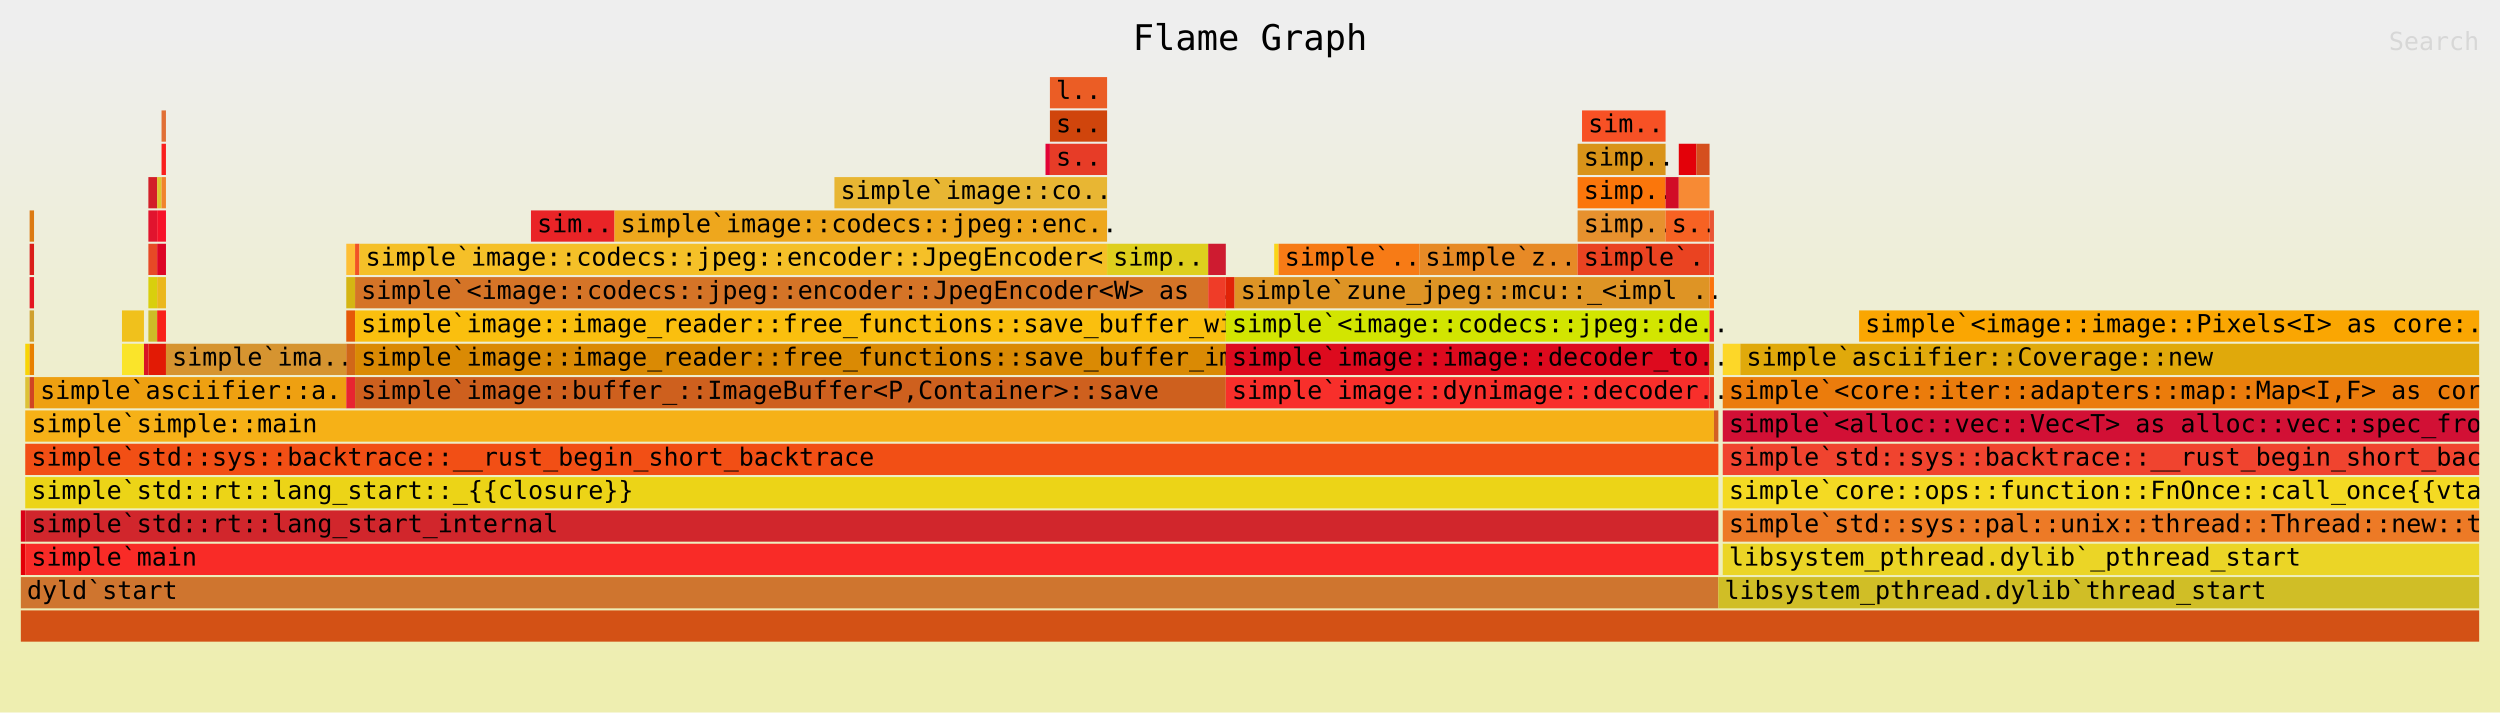
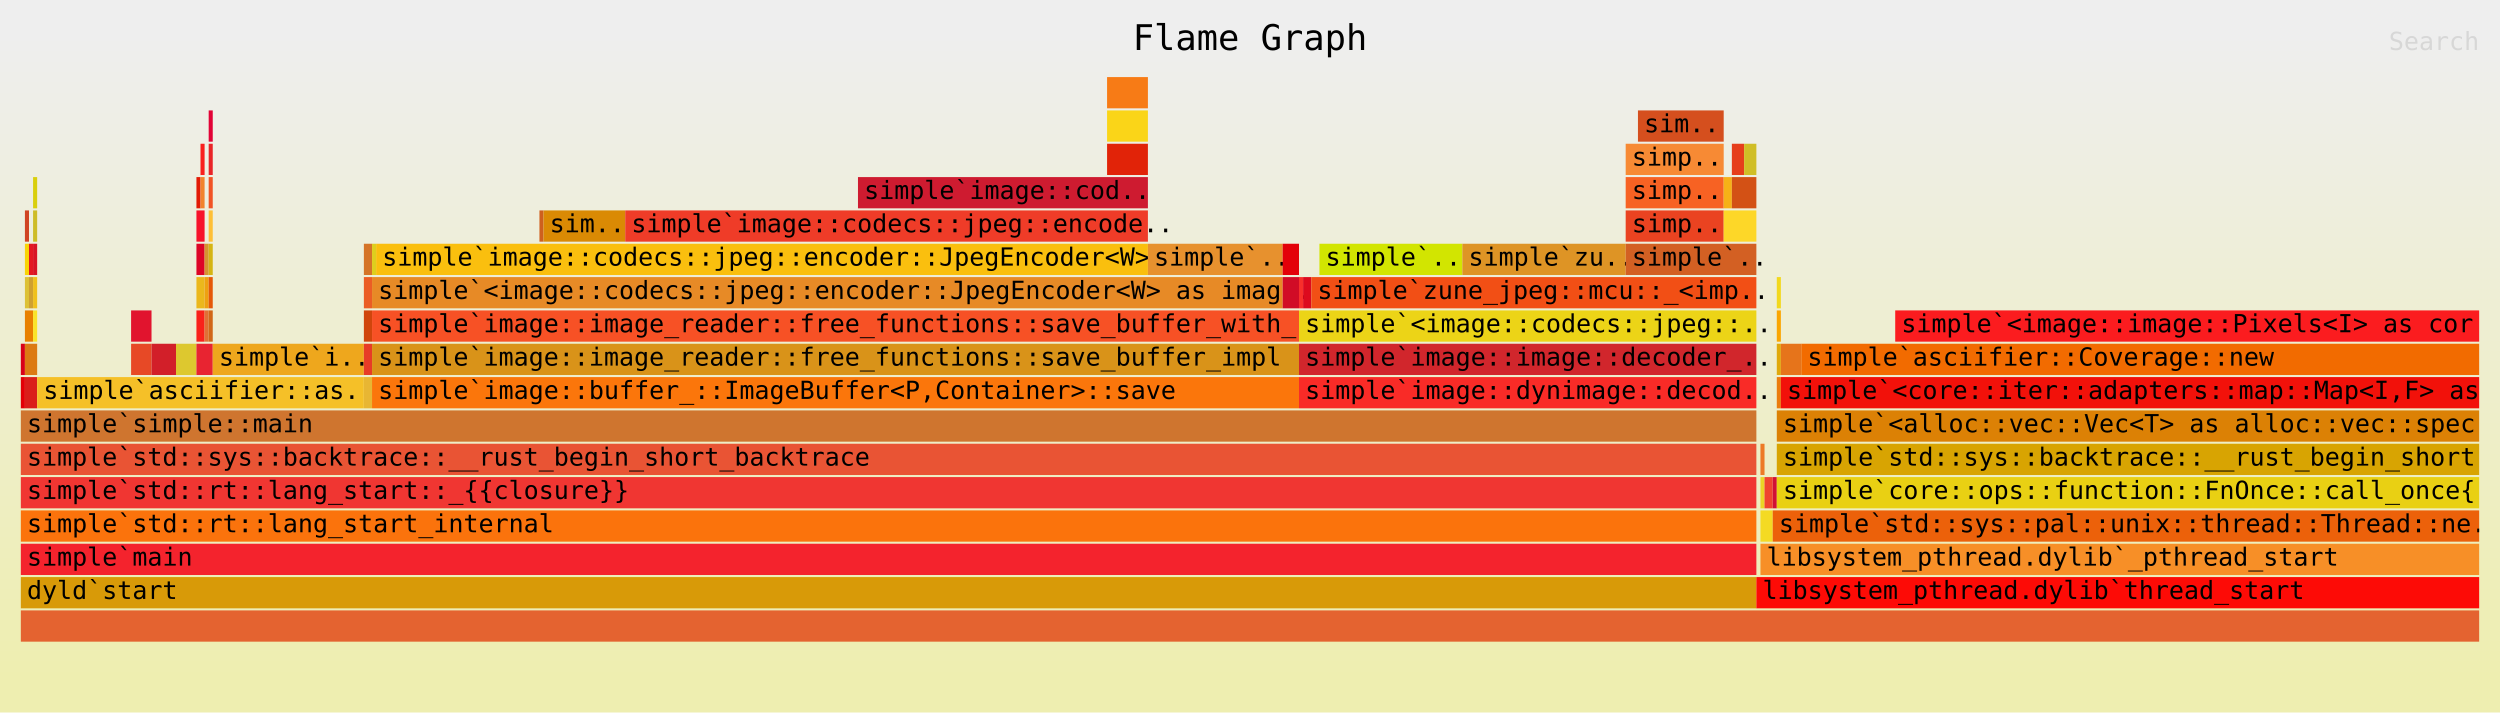
<svg xmlns="http://www.w3.org/2000/svg" xmlns:ns1="http://github.com/jonhoo/inferno" version="1.1" width="1200" height="342" viewBox="0 0 1200 342">
  <defs>
    <linearGradient id="background" y1="0" y2="1" x1="0" x2="0">
      <stop stop-color="#eeeeee" offset="5%" />
      <stop stop-color="#eeeeb0" offset="95%" />
    </linearGradient>
  </defs>
  <style type="text/css">
text { font-family:monospace; font-size:12px }
#title { text-anchor:middle; font-size:17px; }
#matched { text-anchor:end; }
#search { text-anchor:end; opacity:0.1; cursor:pointer; }
#search:hover, #search.show { opacity:1; }
#subtitle { text-anchor:middle; font-color:rgb(160,160,160); }
#unzoom { cursor:pointer; }
#frames &gt; *:hover { stroke:black; stroke-width:0.5; cursor:pointer; }
.hide { display:none; }
.parent { opacity:0.5; }
</style>
  <rect x="0" y="0" width="100%" height="342" fill="url(#background)" />
  <text id="title" fill="rgb(0,0,0)" x="50%" y="24.00">Flame Graph</text>
  <text id="details" fill="rgb(0,0,0)" x="10" y="325.00"> </text>
  <text id="unzoom" class="hide" fill="rgb(0,0,0)" x="10" y="24.00">Reset Zoom</text>
  <text id="search" fill="rgb(0,0,0)" x="1190" y="24.00">Search</text>
  <text id="matched" fill="rgb(0,0,0)" x="1190" y="325.00"> </text>
-   <svg id="frames" x="10" width="1180" total_samples="559">
-     <g>
-       <rect x="0%" y="261" width="0.179%" height="15" fill="rgb(227,0,7)" ns1:x="0" ns1:w="1" />
-       <text x="0.25%" y="271.50" />
-     </g>
-     <g>
-       <rect x="0%" y="245" width="0.179%" height="15" fill="rgb(217,0,24)" ns1:x="0" ns1:w="1" />
-       <text x="0.25%" y="255.50" />
-     </g>
-     <g>
-       <rect x="0.179%" y="181" width="0.179%" height="15" fill="rgb(221,193,54)" ns1:x="1" ns1:w="1" />
-       <text x="0.429%" y="191.50" />
-     </g>
-     <g>
-       <rect x="0.179%" y="165" width="0.179%" height="15" fill="rgb(248,212,6)" ns1:x="1" ns1:w="1" />
-       <text x="0.429%" y="175.50" />
-     </g>
-     <g>
-       <rect x="0.358%" y="181" width="0.179%" height="15" fill="rgb(208,68,35)" ns1:x="2" ns1:w="1" />
-       <text x="0.608%" y="191.50" />
-     </g>
-     <g>
-       <rect x="0.358%" y="165" width="0.179%" height="15" fill="rgb(232,128,0)" ns1:x="2" ns1:w="1" />
-       <text x="0.608%" y="175.50" />
-     </g>
-     <g>
-       <rect x="0.358%" y="149" width="0.179%" height="15" fill="rgb(207,160,47)" ns1:x="2" ns1:w="1" />
-       <text x="0.608%" y="159.50" />
-     </g>
-     <g>
-       <rect x="0.358%" y="133" width="0.179%" height="15" fill="rgb(228,23,34)" ns1:x="2" ns1:w="1" />
-       <text x="0.608%" y="143.50" />
-     </g>
-     <g>
-       <rect x="0.358%" y="117" width="0.179%" height="15" fill="rgb(218,30,26)" ns1:x="2" ns1:w="1" />
-       <text x="0.608%" y="127.50" />
-     </g>
-     <g>
-       <rect x="0.358%" y="101" width="0.179%" height="15" fill="rgb(220,122,19)" ns1:x="2" ns1:w="1" />
-       <text x="0.608%" y="111.50" />
-     </g>
-     <g>
-       <rect x="4.114%" y="165" width="0.894%" height="15" fill="rgb(250,228,42)" ns1:x="23" ns1:w="5" />
-       <text x="4.364%" y="175.50" />
-     </g>
-     <g>
-       <rect x="4.114%" y="149" width="0.894%" height="15" fill="rgb(240,193,28)" ns1:x="23" ns1:w="5" />
-       <text x="4.364%" y="159.50" />
-     </g>
-     <g>
-       <rect x="5.009%" y="165" width="0.179%" height="15" fill="rgb(216,20,37)" ns1:x="28" ns1:w="1" />
-       <text x="5.259%" y="175.50" />
-     </g>
-     <g>
-       <rect x="5.188%" y="149" width="0.358%" height="15" fill="rgb(206,188,39)" ns1:x="29" ns1:w="2" />
-       <text x="5.438%" y="159.50" />
-     </g>
-     <g>
-       <rect x="5.188%" y="133" width="0.358%" height="15" fill="rgb(217,207,13)" ns1:x="29" ns1:w="2" />
-       <text x="5.438%" y="143.50" />
-     </g>
-     <g>
-       <rect x="5.188%" y="117" width="0.358%" height="15" fill="rgb(231,73,38)" ns1:x="29" ns1:w="2" />
-       <text x="5.438%" y="127.50" />
-     </g>
-     <g>
-       <rect x="5.188%" y="101" width="0.358%" height="15" fill="rgb(225,20,46)" ns1:x="29" ns1:w="2" />
-       <text x="5.438%" y="111.50" />
-     </g>
-     <g>
-       <rect x="5.188%" y="85" width="0.358%" height="15" fill="rgb(210,31,41)" ns1:x="29" ns1:w="2" />
-       <text x="5.438%" y="95.50" />
-     </g>
-     <g>
-       <rect x="5.546%" y="85" width="0.179%" height="15" fill="rgb(221,200,47)" ns1:x="31" ns1:w="1" />
-       <text x="5.796%" y="95.50" />
-     </g>
-     <g>
-       <rect x="5.188%" y="165" width="0.716%" height="15" fill="rgb(226,26,5)" ns1:x="29" ns1:w="4" />
-       <text x="5.438%" y="175.50" />
-     </g>
-     <g>
-       <rect x="5.546%" y="149" width="0.358%" height="15" fill="rgb(249,33,26)" ns1:x="31" ns1:w="2" />
-       <text x="5.796%" y="159.50" />
-     </g>
-     <g>
-       <rect x="5.546%" y="133" width="0.358%" height="15" fill="rgb(235,183,28)" ns1:x="31" ns1:w="2" />
-       <text x="5.796%" y="143.50" />
-     </g>
-     <g>
-       <rect x="5.546%" y="117" width="0.358%" height="15" fill="rgb(221,5,38)" ns1:x="31" ns1:w="2" />
-       <text x="5.796%" y="127.50" />
-     </g>
-     <g>
-       <rect x="5.546%" y="101" width="0.358%" height="15" fill="rgb(247,18,42)" ns1:x="31" ns1:w="2" />
-       <text x="5.796%" y="111.50" />
-     </g>
-     <g>
-       <rect x="5.724%" y="85" width="0.179%" height="15" fill="rgb(241,131,45)" ns1:x="32" ns1:w="1" />
-       <text x="5.974%" y="95.50" />
-     </g>
-     <g>
-       <rect x="5.724%" y="69" width="0.179%" height="15" fill="rgb(249,31,29)" ns1:x="32" ns1:w="1" />
-       <text x="5.974%" y="79.50" />
-     </g>
-     <g>
-       <rect x="5.724%" y="53" width="0.179%" height="15" fill="rgb(225,111,53)" ns1:x="32" ns1:w="1" />
-       <text x="5.974%" y="63.50" />
-     </g>
-     <g>
-       <rect x="0.537%" y="181" width="12.701%" height="15" fill="rgb(238,160,17)" ns1:x="3" ns1:w="71" />
-       <text x="0.787%" y="191.50">simple`asciifier::a..</text>
-     </g>
-     <g>
-       <rect x="5.903%" y="165" width="7.335%" height="15" fill="rgb(214,148,48)" ns1:x="33" ns1:w="41" />
-       <text x="6.153%" y="175.50">simple`ima..</text>
-     </g>
-     <g>
-       <rect x="13.238%" y="181" width="0.358%" height="15" fill="rgb(232,36,49)" ns1:x="74" ns1:w="2" />
-       <text x="13.488%" y="191.50" />
-     </g>
-     <g>
-       <rect x="13.238%" y="165" width="0.358%" height="15" fill="rgb(209,103,24)" ns1:x="74" ns1:w="2" />
-       <text x="13.488%" y="175.50" />
-     </g>
-     <g>
-       <rect x="13.238%" y="149" width="0.358%" height="15" fill="rgb(229,88,8)" ns1:x="74" ns1:w="2" />
-       <text x="13.488%" y="159.50" />
-     </g>
-     <g>
-       <rect x="13.238%" y="133" width="0.358%" height="15" fill="rgb(213,181,19)" ns1:x="74" ns1:w="2" />
-       <text x="13.488%" y="143.50" />
-     </g>
-     <g>
-       <rect x="13.238%" y="117" width="0.358%" height="15" fill="rgb(254,191,54)" ns1:x="74" ns1:w="2" />
-       <text x="13.488%" y="127.50" />
-     </g>
-     <g>
-       <rect x="13.596%" y="117" width="0.179%" height="15" fill="rgb(241,83,37)" ns1:x="76" ns1:w="1" />
-       <text x="13.846%" y="127.50" />
-     </g>
-     <g>
-       <rect x="20.751%" y="101" width="3.399%" height="15" fill="rgb(233,36,39)" ns1:x="116" ns1:w="19" />
-       <text x="21.001%" y="111.50">sim..</text>
-     </g>
-     <g>
-       <rect x="41.682%" y="69" width="0.179%" height="15" fill="rgb(226,3,54)" ns1:x="233" ns1:w="1" />
-       <text x="41.932%" y="79.50" />
-     </g>
-     <g>
-       <rect x="13.775%" y="117" width="30.411%" height="15" fill="rgb(245,192,40)" ns1:x="77" ns1:w="170" />
-       <text x="14.025%" y="127.50">simple`image::codecs::jpeg::encoder::JpegEncoder&lt;..</text>
-     </g>
-     <g>
-       <rect x="24.15%" y="101" width="20.036%" height="15" fill="rgb(238,167,29)" ns1:x="135" ns1:w="112" />
-       <text x="24.4%" y="111.50">simple`image::codecs::jpeg::enc..</text>
-     </g>
-     <g>
-       <rect x="33.095%" y="85" width="11.091%" height="15" fill="rgb(232,182,51)" ns1:x="185" ns1:w="62" />
-       <text x="33.345%" y="95.50">simple`image::co..</text>
-     </g>
-     <g>
-       <rect x="41.861%" y="69" width="2.326%" height="15" fill="rgb(231,60,39)" ns1:x="234" ns1:w="13" />
-       <text x="42.111%" y="79.50">s..</text>
-     </g>
-     <g>
-       <rect x="41.861%" y="53" width="2.326%" height="15" fill="rgb(208,69,12)" ns1:x="234" ns1:w="13" />
-       <text x="42.111%" y="63.50">s..</text>
-     </g>
-     <g>
-       <rect x="41.861%" y="37" width="2.326%" height="15" fill="rgb(235,93,37)" ns1:x="234" ns1:w="13" />
-       <text x="42.111%" y="47.50">l..</text>
-     </g>
-     <g>
-       <rect x="13.596%" y="133" width="34.705%" height="15" fill="rgb(213,116,39)" ns1:x="76" ns1:w="194" />
-       <text x="13.846%" y="143.50">simple`&lt;image::codecs::jpeg::encoder::JpegEncoder&lt;W&gt; as ..</text>
-     </g>
-     <g>
-       <rect x="44.186%" y="117" width="4.114%" height="15" fill="rgb(222,207,29)" ns1:x="247" ns1:w="23" />
-       <text x="44.436%" y="127.50">simp..</text>
-     </g>
-     <g>
-       <rect x="13.596%" y="181" width="35.42%" height="15" fill="rgb(206,96,30)" ns1:x="76" ns1:w="198" />
-       <text x="13.846%" y="191.50">simple`image::buffer_::ImageBuffer&lt;P,Container&gt;::save</text>
-     </g>
-     <g>
-       <rect x="13.596%" y="165" width="35.42%" height="15" fill="rgb(218,138,4)" ns1:x="76" ns1:w="198" />
-       <text x="13.846%" y="175.50">simple`image::image_reader::free_functions::save_buffer_im..</text>
-     </g>
-     <g>
-       <rect x="13.596%" y="149" width="35.42%" height="15" fill="rgb(250,191,14)" ns1:x="76" ns1:w="198" />
-       <text x="13.846%" y="159.50">simple`image::image_reader::free_functions::save_buffer_wi..</text>
-     </g>
-     <g>
-       <rect x="48.3%" y="133" width="0.716%" height="15" fill="rgb(239,60,40)" ns1:x="270" ns1:w="4" />
-       <text x="48.55%" y="143.50" />
-     </g>
-     <g>
-       <rect x="48.3%" y="117" width="0.716%" height="15" fill="rgb(206,27,48)" ns1:x="270" ns1:w="4" />
-       <text x="48.55%" y="127.50" />
-     </g>
-     <g>
-       <rect x="49.016%" y="133" width="0.358%" height="15" fill="rgb(225,35,8)" ns1:x="274" ns1:w="2" />
-       <text x="49.266%" y="143.50" />
-     </g>
-     <g>
-       <rect x="50.984%" y="117" width="0.179%" height="15" fill="rgb(250,213,24)" ns1:x="285" ns1:w="1" />
-       <text x="51.234%" y="127.50" />
-     </g>
-     <g>
-       <rect x="51.163%" y="117" width="5.724%" height="15" fill="rgb(247,123,22)" ns1:x="286" ns1:w="32" />
-       <text x="51.413%" y="127.50">simple`..</text>
-     </g>
-     <g>
-       <rect x="56.887%" y="117" width="6.44%" height="15" fill="rgb(231,138,38)" ns1:x="318" ns1:w="36" />
-       <text x="57.137%" y="127.50">simple`z..</text>
-     </g>
-     <g>
-       <rect x="63.327%" y="101" width="3.578%" height="15" fill="rgb(231,145,46)" ns1:x="354" ns1:w="20" />
-       <text x="63.577%" y="111.50">simp..</text>
-     </g>
-     <g>
-       <rect x="63.327%" y="85" width="3.578%" height="15" fill="rgb(251,118,11)" ns1:x="354" ns1:w="20" />
-       <text x="63.577%" y="95.50">simp..</text>
-     </g>
-     <g>
-       <rect x="63.327%" y="69" width="3.578%" height="15" fill="rgb(217,147,25)" ns1:x="354" ns1:w="20" />
-       <text x="63.577%" y="79.50">simp..</text>
-     </g>
-     <g>
-       <rect x="63.506%" y="53" width="3.399%" height="15" fill="rgb(247,81,37)" ns1:x="355" ns1:w="19" />
-       <text x="63.756%" y="63.50">sim..</text>
-     </g>
-     <g>
-       <rect x="66.905%" y="85" width="0.537%" height="15" fill="rgb(209,12,38)" ns1:x="374" ns1:w="3" />
-       <text x="67.155%" y="95.50" />
-     </g>
-     <g>
-       <rect x="67.442%" y="69" width="0.716%" height="15" fill="rgb(227,1,9)" ns1:x="377" ns1:w="4" />
-       <text x="67.692%" y="79.50" />
-     </g>
-     <g>
-       <rect x="49.016%" y="181" width="19.678%" height="15" fill="rgb(248,47,43)" ns1:x="274" ns1:w="110" />
-       <text x="49.266%" y="191.50">simple`image::dynimage::decoder..</text>
-     </g>
-     <g>
-       <rect x="49.016%" y="165" width="19.678%" height="15" fill="rgb(221,10,30)" ns1:x="274" ns1:w="110" />
-       <text x="49.266%" y="175.50">simple`image::image::decoder_to..</text>
-     </g>
-     <g>
-       <rect x="49.016%" y="149" width="19.678%" height="15" fill="rgb(210,229,1)" ns1:x="274" ns1:w="110" />
-       <text x="49.266%" y="159.50">simple`&lt;image::codecs::jpeg::de..</text>
-     </g>
-     <g>
-       <rect x="49.374%" y="133" width="19.32%" height="15" fill="rgb(222,148,37)" ns1:x="276" ns1:w="108" />
-       <text x="49.624%" y="143.50">simple`zune_jpeg::mcu::_&lt;impl ..</text>
-     </g>
-     <g>
-       <rect x="63.327%" y="117" width="5.367%" height="15" fill="rgb(234,67,33)" ns1:x="354" ns1:w="30" />
-       <text x="63.577%" y="127.50">simple`..</text>
-     </g>
-     <g>
-       <rect x="66.905%" y="101" width="1.789%" height="15" fill="rgb(247,98,35)" ns1:x="374" ns1:w="10" />
-       <text x="67.155%" y="111.50">s..</text>
-     </g>
-     <g>
-       <rect x="67.442%" y="85" width="1.252%" height="15" fill="rgb(247,138,52)" ns1:x="377" ns1:w="7" />
-       <text x="67.692%" y="95.50" />
-     </g>
-     <g>
-       <rect x="68.157%" y="69" width="0.537%" height="15" fill="rgb(213,79,30)" ns1:x="381" ns1:w="3" />
-       <text x="68.407%" y="79.50" />
-     </g>
-     <g>
-       <rect x="0.179%" y="197" width="68.694%" height="15" fill="rgb(246,177,23)" ns1:x="1" ns1:w="384" />
-       <text x="0.429%" y="207.50">simple`simple::main</text>
-     </g>
-     <g>
-       <rect x="68.694%" y="181" width="0.179%" height="15" fill="rgb(230,62,27)" ns1:x="384" ns1:w="1" />
-       <text x="68.944%" y="191.50" />
-     </g>
-     <g>
-       <rect x="68.694%" y="165" width="0.179%" height="15" fill="rgb(216,154,8)" ns1:x="384" ns1:w="1" />
-       <text x="68.944%" y="175.50" />
-     </g>
-     <g>
-       <rect x="68.694%" y="149" width="0.179%" height="15" fill="rgb(244,35,45)" ns1:x="384" ns1:w="1" />
-       <text x="68.944%" y="159.50" />
-     </g>
-     <g>
-       <rect x="68.694%" y="133" width="0.179%" height="15" fill="rgb(251,115,12)" ns1:x="384" ns1:w="1" />
-       <text x="68.944%" y="143.50" />
-     </g>
-     <g>
-       <rect x="68.694%" y="117" width="0.179%" height="15" fill="rgb(240,54,50)" ns1:x="384" ns1:w="1" />
-       <text x="68.944%" y="127.50" />
-     </g>
-     <g>
-       <rect x="68.694%" y="101" width="0.179%" height="15" fill="rgb(233,84,52)" ns1:x="384" ns1:w="1" />
-       <text x="68.944%" y="111.50" />
-     </g>
-     <g>
-       <rect x="0%" y="277" width="69.052%" height="15" fill="rgb(207,117,47)" ns1:x="0" ns1:w="386" />
+   <svg id="frames" x="10" width="1180" total_samples="602">
+     <g>
+       <rect x="0%" y="181" width="0.166%" height="15" fill="rgb(227,0,7)" ns1:x="0" ns1:w="1" />
+       <text x="0.25%" y="191.50" />
+     </g>
+     <g>
+       <rect x="0%" y="165" width="0.166%" height="15" fill="rgb(217,0,24)" ns1:x="0" ns1:w="1" />
+       <text x="0.25%" y="175.50" />
+     </g>
+     <g>
+       <rect x="0.166%" y="133" width="0.166%" height="15" fill="rgb(221,193,54)" ns1:x="1" ns1:w="1" />
+       <text x="0.416%" y="143.50" />
+     </g>
+     <g>
+       <rect x="0.166%" y="117" width="0.166%" height="15" fill="rgb(248,212,6)" ns1:x="1" ns1:w="1" />
+       <text x="0.416%" y="127.50" />
+     </g>
+     <g>
+       <rect x="0.166%" y="101" width="0.166%" height="15" fill="rgb(208,68,35)" ns1:x="1" ns1:w="1" />
+       <text x="0.416%" y="111.50" />
+     </g>
+     <g>
+       <rect x="0.166%" y="149" width="0.332%" height="15" fill="rgb(232,128,0)" ns1:x="1" ns1:w="2" />
+       <text x="0.416%" y="159.50" />
+     </g>
+     <g>
+       <rect x="0.332%" y="133" width="0.166%" height="15" fill="rgb(207,160,47)" ns1:x="2" ns1:w="1" />
+       <text x="0.582%" y="143.50" />
+     </g>
+     <g>
+       <rect x="0.332%" y="117" width="0.166%" height="15" fill="rgb(228,23,34)" ns1:x="2" ns1:w="1" />
+       <text x="0.582%" y="127.50" />
+     </g>
+     <g>
+       <rect x="0.166%" y="181" width="0.498%" height="15" fill="rgb(218,30,26)" ns1:x="1" ns1:w="3" />
+       <text x="0.416%" y="191.50" />
+     </g>
+     <g>
+       <rect x="0.166%" y="165" width="0.498%" height="15" fill="rgb(220,122,19)" ns1:x="1" ns1:w="3" />
+       <text x="0.416%" y="175.50" />
+     </g>
+     <g>
+       <rect x="0.498%" y="149" width="0.166%" height="15" fill="rgb(250,228,42)" ns1:x="3" ns1:w="1" />
+       <text x="0.748%" y="159.50" />
+     </g>
+     <g>
+       <rect x="0.498%" y="133" width="0.166%" height="15" fill="rgb(240,193,28)" ns1:x="3" ns1:w="1" />
+       <text x="0.748%" y="143.50" />
+     </g>
+     <g>
+       <rect x="0.498%" y="117" width="0.166%" height="15" fill="rgb(216,20,37)" ns1:x="3" ns1:w="1" />
+       <text x="0.748%" y="127.50" />
+     </g>
+     <g>
+       <rect x="0.498%" y="101" width="0.166%" height="15" fill="rgb(206,188,39)" ns1:x="3" ns1:w="1" />
+       <text x="0.748%" y="111.50" />
+     </g>
+     <g>
+       <rect x="0.498%" y="85" width="0.166%" height="15" fill="rgb(217,207,13)" ns1:x="3" ns1:w="1" />
+       <text x="0.748%" y="95.50" />
+     </g>
+     <g>
+       <rect x="4.485%" y="165" width="0.831%" height="15" fill="rgb(231,73,38)" ns1:x="27" ns1:w="5" />
+       <text x="4.735%" y="175.50" />
+     </g>
+     <g>
+       <rect x="4.485%" y="149" width="0.831%" height="15" fill="rgb(225,20,46)" ns1:x="27" ns1:w="5" />
+       <text x="4.735%" y="159.50" />
+     </g>
+     <g>
+       <rect x="5.316%" y="165" width="0.997%" height="15" fill="rgb(210,31,41)" ns1:x="32" ns1:w="6" />
+       <text x="5.566%" y="175.50" />
+     </g>
+     <g>
+       <rect x="6.312%" y="165" width="0.831%" height="15" fill="rgb(221,200,47)" ns1:x="38" ns1:w="5" />
+       <text x="6.562%" y="175.50" />
+     </g>
+     <g>
+       <rect x="7.143%" y="85" width="0.166%" height="15" fill="rgb(226,26,5)" ns1:x="43" ns1:w="1" />
+       <text x="7.393%" y="95.50" />
+     </g>
+     <g>
+       <rect x="7.143%" y="149" width="0.332%" height="15" fill="rgb(249,33,26)" ns1:x="43" ns1:w="2" />
+       <text x="7.393%" y="159.50" />
+     </g>
+     <g>
+       <rect x="7.143%" y="133" width="0.332%" height="15" fill="rgb(235,183,28)" ns1:x="43" ns1:w="2" />
+       <text x="7.393%" y="143.50" />
+     </g>
+     <g>
+       <rect x="7.143%" y="117" width="0.332%" height="15" fill="rgb(221,5,38)" ns1:x="43" ns1:w="2" />
+       <text x="7.393%" y="127.50" />
+     </g>
+     <g>
+       <rect x="7.143%" y="101" width="0.332%" height="15" fill="rgb(247,18,42)" ns1:x="43" ns1:w="2" />
+       <text x="7.393%" y="111.50" />
+     </g>
+     <g>
+       <rect x="7.309%" y="85" width="0.166%" height="15" fill="rgb(241,131,45)" ns1:x="44" ns1:w="1" />
+       <text x="7.559%" y="95.50" />
+     </g>
+     <g>
+       <rect x="7.309%" y="69" width="0.166%" height="15" fill="rgb(249,31,29)" ns1:x="44" ns1:w="1" />
+       <text x="7.559%" y="79.50" />
+     </g>
+     <g>
+       <rect x="7.475%" y="149" width="0.166%" height="15" fill="rgb(225,111,53)" ns1:x="45" ns1:w="1" />
+       <text x="7.725%" y="159.50" />
+     </g>
+     <g>
+       <rect x="7.475%" y="133" width="0.166%" height="15" fill="rgb(238,160,17)" ns1:x="45" ns1:w="1" />
+       <text x="7.725%" y="143.50" />
+     </g>
+     <g>
+       <rect x="7.475%" y="117" width="0.166%" height="15" fill="rgb(214,148,48)" ns1:x="45" ns1:w="1" />
+       <text x="7.725%" y="127.50" />
+     </g>
+     <g>
+       <rect x="7.143%" y="165" width="0.664%" height="15" fill="rgb(232,36,49)" ns1:x="43" ns1:w="4" />
+       <text x="7.393%" y="175.50" />
+     </g>
+     <g>
+       <rect x="7.641%" y="149" width="0.166%" height="15" fill="rgb(209,103,24)" ns1:x="46" ns1:w="1" />
+       <text x="7.891%" y="159.50" />
+     </g>
+     <g>
+       <rect x="7.641%" y="133" width="0.166%" height="15" fill="rgb(229,88,8)" ns1:x="46" ns1:w="1" />
+       <text x="7.891%" y="143.50" />
+     </g>
+     <g>
+       <rect x="7.641%" y="117" width="0.166%" height="15" fill="rgb(213,181,19)" ns1:x="46" ns1:w="1" />
+       <text x="7.891%" y="127.50" />
+     </g>
+     <g>
+       <rect x="7.641%" y="101" width="0.166%" height="15" fill="rgb(254,191,54)" ns1:x="46" ns1:w="1" />
+       <text x="7.891%" y="111.50" />
+     </g>
+     <g>
+       <rect x="7.641%" y="85" width="0.166%" height="15" fill="rgb(241,83,37)" ns1:x="46" ns1:w="1" />
+       <text x="7.891%" y="95.50" />
+     </g>
+     <g>
+       <rect x="7.641%" y="69" width="0.166%" height="15" fill="rgb(233,36,39)" ns1:x="46" ns1:w="1" />
+       <text x="7.891%" y="79.50" />
+     </g>
+     <g>
+       <rect x="7.641%" y="53" width="0.166%" height="15" fill="rgb(226,3,54)" ns1:x="46" ns1:w="1" />
+       <text x="7.891%" y="63.50" />
+     </g>
+     <g>
+       <rect x="0.664%" y="181" width="13.289%" height="15" fill="rgb(245,192,40)" ns1:x="4" ns1:w="80" />
+       <text x="0.914%" y="191.50">simple`asciifier::as..</text>
+     </g>
+     <g>
+       <rect x="7.807%" y="165" width="6.146%" height="15" fill="rgb(238,167,29)" ns1:x="47" ns1:w="37" />
+       <text x="8.057%" y="175.50">simple`i..</text>
+     </g>
+     <g>
+       <rect x="13.954%" y="181" width="0.332%" height="15" fill="rgb(232,182,51)" ns1:x="84" ns1:w="2" />
+       <text x="14.204%" y="191.50" />
+     </g>
+     <g>
+       <rect x="13.954%" y="165" width="0.332%" height="15" fill="rgb(231,60,39)" ns1:x="84" ns1:w="2" />
+       <text x="14.204%" y="175.50" />
+     </g>
+     <g>
+       <rect x="13.954%" y="149" width="0.332%" height="15" fill="rgb(208,69,12)" ns1:x="84" ns1:w="2" />
+       <text x="14.204%" y="159.50" />
+     </g>
+     <g>
+       <rect x="13.954%" y="133" width="0.332%" height="15" fill="rgb(235,93,37)" ns1:x="84" ns1:w="2" />
+       <text x="14.204%" y="143.50" />
+     </g>
+     <g>
+       <rect x="13.954%" y="117" width="0.332%" height="15" fill="rgb(213,116,39)" ns1:x="84" ns1:w="2" />
+       <text x="14.204%" y="127.50" />
+     </g>
+     <g>
+       <rect x="14.286%" y="117" width="0.166%" height="15" fill="rgb(222,207,29)" ns1:x="86" ns1:w="1" />
+       <text x="14.536%" y="127.50" />
+     </g>
+     <g>
+       <rect x="21.096%" y="101" width="0.166%" height="15" fill="rgb(206,96,30)" ns1:x="127" ns1:w="1" />
+       <text x="21.346%" y="111.50" />
+     </g>
+     <g>
+       <rect x="21.262%" y="101" width="3.322%" height="15" fill="rgb(218,138,4)" ns1:x="128" ns1:w="20" />
+       <text x="21.512%" y="111.50">sim..</text>
+     </g>
+     <g>
+       <rect x="14.452%" y="117" width="31.395%" height="15" fill="rgb(250,191,14)" ns1:x="87" ns1:w="189" />
+       <text x="14.702%" y="127.50">simple`image::codecs::jpeg::encoder::JpegEncoder&lt;W&gt;..</text>
+     </g>
+     <g>
+       <rect x="24.585%" y="101" width="21.262%" height="15" fill="rgb(239,60,40)" ns1:x="148" ns1:w="128" />
+       <text x="24.835%" y="111.50">simple`image::codecs::jpeg::encode..</text>
+     </g>
+     <g>
+       <rect x="34.053%" y="85" width="11.794%" height="15" fill="rgb(206,27,48)" ns1:x="205" ns1:w="71" />
+       <text x="34.303%" y="95.50">simple`image::cod..</text>
+     </g>
+     <g>
+       <rect x="44.186%" y="69" width="1.661%" height="15" fill="rgb(225,35,8)" ns1:x="266" ns1:w="10" />
+       <text x="44.436%" y="79.50" />
+     </g>
+     <g>
+       <rect x="44.186%" y="53" width="1.661%" height="15" fill="rgb(250,213,24)" ns1:x="266" ns1:w="10" />
+       <text x="44.436%" y="63.50" />
+     </g>
+     <g>
+       <rect x="44.186%" y="37" width="1.661%" height="15" fill="rgb(247,123,22)" ns1:x="266" ns1:w="10" />
+       <text x="44.436%" y="47.50" />
+     </g>
+     <g>
+       <rect x="14.286%" y="133" width="37.043%" height="15" fill="rgb(231,138,38)" ns1:x="86" ns1:w="223" />
+       <text x="14.536%" y="143.50">simple`&lt;image::codecs::jpeg::encoder::JpegEncoder&lt;W&gt; as imag..</text>
+     </g>
+     <g>
+       <rect x="45.847%" y="117" width="5.482%" height="15" fill="rgb(231,145,46)" ns1:x="276" ns1:w="33" />
+       <text x="46.097%" y="127.50">simple`..</text>
+     </g>
+     <g>
+       <rect x="14.286%" y="181" width="37.708%" height="15" fill="rgb(251,118,11)" ns1:x="86" ns1:w="227" />
+       <text x="14.536%" y="191.50">simple`image::buffer_::ImageBuffer&lt;P,Container&gt;::save</text>
+     </g>
+     <g>
+       <rect x="14.286%" y="165" width="37.708%" height="15" fill="rgb(217,147,25)" ns1:x="86" ns1:w="227" />
+       <text x="14.536%" y="175.50">simple`image::image_reader::free_functions::save_buffer_impl</text>
+     </g>
+     <g>
+       <rect x="14.286%" y="149" width="37.708%" height="15" fill="rgb(247,81,37)" ns1:x="86" ns1:w="227" />
+       <text x="14.536%" y="159.50">simple`image::image_reader::free_functions::save_buffer_with_..</text>
+     </g>
+     <g>
+       <rect x="51.329%" y="133" width="0.664%" height="15" fill="rgb(209,12,38)" ns1:x="309" ns1:w="4" />
+       <text x="51.579%" y="143.50" />
+     </g>
+     <g>
+       <rect x="51.329%" y="117" width="0.664%" height="15" fill="rgb(227,1,9)" ns1:x="309" ns1:w="4" />
+       <text x="51.579%" y="127.50" />
+     </g>
+     <g>
+       <rect x="51.993%" y="133" width="0.166%" height="15" fill="rgb(248,47,43)" ns1:x="313" ns1:w="1" />
+       <text x="52.243%" y="143.50" />
+     </g>
+     <g>
+       <rect x="52.16%" y="133" width="0.332%" height="15" fill="rgb(221,10,30)" ns1:x="314" ns1:w="2" />
+       <text x="52.41%" y="143.50" />
+     </g>
+     <g>
+       <rect x="52.824%" y="117" width="5.814%" height="15" fill="rgb(210,229,1)" ns1:x="318" ns1:w="35" />
+       <text x="53.074%" y="127.50">simple`..</text>
+     </g>
+     <g>
+       <rect x="58.638%" y="117" width="6.644%" height="15" fill="rgb(222,148,37)" ns1:x="353" ns1:w="40" />
+       <text x="58.888%" y="127.50">simple`zu..</text>
+     </g>
+     <g>
+       <rect x="65.282%" y="101" width="3.987%" height="15" fill="rgb(234,67,33)" ns1:x="393" ns1:w="24" />
+       <text x="65.532%" y="111.50">simp..</text>
+     </g>
+     <g>
+       <rect x="65.282%" y="85" width="3.987%" height="15" fill="rgb(247,98,35)" ns1:x="393" ns1:w="24" />
+       <text x="65.532%" y="95.50">simp..</text>
+     </g>
+     <g>
+       <rect x="65.282%" y="69" width="3.987%" height="15" fill="rgb(247,138,52)" ns1:x="393" ns1:w="24" />
+       <text x="65.532%" y="79.50">simp..</text>
+     </g>
+     <g>
+       <rect x="65.781%" y="53" width="3.488%" height="15" fill="rgb(213,79,30)" ns1:x="396" ns1:w="21" />
+       <text x="66.031%" y="63.50">sim..</text>
+     </g>
+     <g>
+       <rect x="69.269%" y="85" width="0.332%" height="15" fill="rgb(246,177,23)" ns1:x="417" ns1:w="2" />
+       <text x="69.519%" y="95.50" />
+     </g>
+     <g>
+       <rect x="69.601%" y="69" width="0.498%" height="15" fill="rgb(230,62,27)" ns1:x="419" ns1:w="3" />
+       <text x="69.851%" y="79.50" />
+     </g>
+     <g>
+       <rect x="0%" y="277" width="70.598%" height="15" fill="rgb(216,154,8)" ns1:x="0" ns1:w="425" />
      <text x="0.25%" y="287.50">dyld`start</text>
    </g>
    <g>
-       <rect x="0.179%" y="261" width="68.873%" height="15" fill="rgb(249,43,39)" ns1:x="1" ns1:w="385" />
-       <text x="0.429%" y="271.50">simple`main</text>
-     </g>
-     <g>
-       <rect x="0.179%" y="245" width="68.873%" height="15" fill="rgb(209,38,44)" ns1:x="1" ns1:w="385" />
-       <text x="0.429%" y="255.50">simple`std::rt::lang_start_internal</text>
-     </g>
-     <g>
-       <rect x="0.179%" y="229" width="68.873%" height="15" fill="rgb(236,212,23)" ns1:x="1" ns1:w="385" />
-       <text x="0.429%" y="239.50">simple`std::rt::lang_start::_{{closure}}</text>
-     </g>
-     <g>
-       <rect x="0.179%" y="213" width="68.873%" height="15" fill="rgb(242,79,21)" ns1:x="1" ns1:w="385" />
-       <text x="0.429%" y="223.50">simple`std::sys::backtrace::__rust_begin_short_backtrace</text>
-     </g>
-     <g>
-       <rect x="68.873%" y="197" width="0.179%" height="15" fill="rgb(211,96,35)" ns1:x="385" ns1:w="1" />
-       <text x="69.123%" y="207.50" />
-     </g>
-     <g>
-       <rect x="69.231%" y="165" width="0.716%" height="15" fill="rgb(253,215,40)" ns1:x="387" ns1:w="4" />
-       <text x="69.481%" y="175.50" />
-     </g>
-     <g>
-       <rect x="0%" y="293" width="100%" height="15" fill="rgb(211,81,21)" ns1:x="0" ns1:w="559" />
+       <rect x="0%" y="261" width="70.598%" height="15" fill="rgb(244,35,45)" ns1:x="0" ns1:w="425" />
+       <text x="0.25%" y="271.50">simple`main</text>
+     </g>
+     <g>
+       <rect x="0%" y="245" width="70.598%" height="15" fill="rgb(251,115,12)" ns1:x="0" ns1:w="425" />
+       <text x="0.25%" y="255.50">simple`std::rt::lang_start_internal</text>
+     </g>
+     <g>
+       <rect x="0%" y="229" width="70.598%" height="15" fill="rgb(240,54,50)" ns1:x="0" ns1:w="425" />
+       <text x="0.25%" y="239.50">simple`std::rt::lang_start::_{{closure}}</text>
+     </g>
+     <g>
+       <rect x="0%" y="213" width="70.598%" height="15" fill="rgb(233,84,52)" ns1:x="0" ns1:w="425" />
+       <text x="0.25%" y="223.50">simple`std::sys::backtrace::__rust_begin_short_backtrace</text>
+     </g>
+     <g>
+       <rect x="0%" y="197" width="70.598%" height="15" fill="rgb(207,117,47)" ns1:x="0" ns1:w="425" />
+       <text x="0.25%" y="207.50">simple`simple::main</text>
+     </g>
+     <g>
+       <rect x="51.993%" y="181" width="18.605%" height="15" fill="rgb(249,43,39)" ns1:x="313" ns1:w="112" />
+       <text x="52.243%" y="191.50">simple`image::dynimage::decod..</text>
+     </g>
+     <g>
+       <rect x="51.993%" y="165" width="18.605%" height="15" fill="rgb(209,38,44)" ns1:x="313" ns1:w="112" />
+       <text x="52.243%" y="175.50">simple`image::image::decoder_..</text>
+     </g>
+     <g>
+       <rect x="51.993%" y="149" width="18.605%" height="15" fill="rgb(236,212,23)" ns1:x="313" ns1:w="112" />
+       <text x="52.243%" y="159.50">simple`&lt;image::codecs::jpeg::..</text>
+     </g>
+     <g>
+       <rect x="52.492%" y="133" width="18.106%" height="15" fill="rgb(242,79,21)" ns1:x="316" ns1:w="109" />
+       <text x="52.742%" y="143.50">simple`zune_jpeg::mcu::_&lt;imp..</text>
+     </g>
+     <g>
+       <rect x="65.282%" y="117" width="5.316%" height="15" fill="rgb(211,96,35)" ns1:x="393" ns1:w="32" />
+       <text x="65.532%" y="127.50">simple`..</text>
+     </g>
+     <g>
+       <rect x="69.269%" y="101" width="1.329%" height="15" fill="rgb(253,215,40)" ns1:x="417" ns1:w="8" />
+       <text x="69.519%" y="111.50" />
+     </g>
+     <g>
+       <rect x="69.601%" y="85" width="0.997%" height="15" fill="rgb(211,81,21)" ns1:x="419" ns1:w="6" />
+       <text x="69.851%" y="95.50" />
+     </g>
+     <g>
+       <rect x="70.1%" y="69" width="0.498%" height="15" fill="rgb(208,190,38)" ns1:x="422" ns1:w="3" />
+       <text x="70.35%" y="79.50" />
+     </g>
+     <g>
+       <rect x="70.764%" y="229" width="0.166%" height="15" fill="rgb(235,213,38)" ns1:x="426" ns1:w="1" />
+       <text x="71.014%" y="239.50" />
+     </g>
+     <g>
+       <rect x="70.764%" y="213" width="0.166%" height="15" fill="rgb(237,122,38)" ns1:x="426" ns1:w="1" />
+       <text x="71.014%" y="223.50" />
+     </g>
+     <g>
+       <rect x="70.764%" y="245" width="0.498%" height="15" fill="rgb(244,218,35)" ns1:x="426" ns1:w="3" />
+       <text x="71.014%" y="255.50" />
+     </g>
+     <g>
+       <rect x="70.93%" y="229" width="0.332%" height="15" fill="rgb(240,68,47)" ns1:x="427" ns1:w="2" />
+       <text x="71.18%" y="239.50" />
+     </g>
+     <g>
+       <rect x="71.263%" y="229" width="0.166%" height="15" fill="rgb(210,16,53)" ns1:x="429" ns1:w="1" />
+       <text x="71.513%" y="239.50" />
+     </g>
+     <g>
+       <rect x="71.429%" y="181" width="0.166%" height="15" fill="rgb(235,124,12)" ns1:x="430" ns1:w="1" />
+       <text x="71.679%" y="191.50" />
+     </g>
+     <g>
+       <rect x="71.429%" y="165" width="0.166%" height="15" fill="rgb(224,169,11)" ns1:x="430" ns1:w="1" />
+       <text x="71.679%" y="175.50" />
+     </g>
+     <g>
+       <rect x="71.429%" y="149" width="0.166%" height="15" fill="rgb(250,166,2)" ns1:x="430" ns1:w="1" />
+       <text x="71.679%" y="159.50" />
+     </g>
+     <g>
+       <rect x="71.429%" y="133" width="0.166%" height="15" fill="rgb(242,216,29)" ns1:x="430" ns1:w="1" />
+       <text x="71.679%" y="143.50" />
+     </g>
+     <g>
+       <rect x="71.595%" y="165" width="0.831%" height="15" fill="rgb(230,116,27)" ns1:x="431" ns1:w="5" />
+       <text x="71.845%" y="175.50" />
+     </g>
+     <g>
+       <rect x="0%" y="293" width="100%" height="15" fill="rgb(228,99,48)" ns1:x="0" ns1:w="602" />
      <text x="0.25%" y="303.50" />
    </g>
    <g>
-       <rect x="69.052%" y="277" width="30.948%" height="15" fill="rgb(208,190,38)" ns1:x="386" ns1:w="173" />
-       <text x="69.302%" y="287.50">libsystem_pthread.dylib`thread_start</text>
-     </g>
-     <g>
-       <rect x="69.231%" y="261" width="30.769%" height="15" fill="rgb(235,213,38)" ns1:x="387" ns1:w="172" />
-       <text x="69.481%" y="271.50">libsystem_pthread.dylib`_pthread_start</text>
-     </g>
-     <g>
-       <rect x="69.231%" y="245" width="30.769%" height="15" fill="rgb(237,122,38)" ns1:x="387" ns1:w="172" />
-       <text x="69.481%" y="255.50">simple`std::sys::pal::unix::thread::Thread::new::t..</text>
-     </g>
-     <g>
-       <rect x="69.231%" y="229" width="30.769%" height="15" fill="rgb(244,218,35)" ns1:x="387" ns1:w="172" />
-       <text x="69.481%" y="239.50">simple`core::ops::function::FnOnce::call_once{{vta..</text>
-     </g>
-     <g>
-       <rect x="69.231%" y="213" width="30.769%" height="15" fill="rgb(240,68,47)" ns1:x="387" ns1:w="172" />
-       <text x="69.481%" y="223.50">simple`std::sys::backtrace::__rust_begin_short_bac..</text>
-     </g>
-     <g>
-       <rect x="69.231%" y="197" width="30.769%" height="15" fill="rgb(210,16,53)" ns1:x="387" ns1:w="172" />
-       <text x="69.481%" y="207.50">simple`&lt;alloc::vec::Vec&lt;T&gt; as alloc::vec::spec_fro..</text>
-     </g>
-     <g>
-       <rect x="69.231%" y="181" width="30.769%" height="15" fill="rgb(235,124,12)" ns1:x="387" ns1:w="172" />
-       <text x="69.481%" y="191.50">simple`&lt;core::iter::adapters::map::Map&lt;I,F&gt; as cor..</text>
-     </g>
-     <g>
-       <rect x="69.946%" y="165" width="30.054%" height="15" fill="rgb(224,169,11)" ns1:x="391" ns1:w="168" />
-       <text x="70.196%" y="175.50">simple`asciifier::Coverage::new</text>
-     </g>
-     <g>
-       <rect x="74.776%" y="149" width="25.224%" height="15" fill="rgb(250,166,2)" ns1:x="418" ns1:w="141" />
-       <text x="75.026%" y="159.50">simple`&lt;image::image::Pixels&lt;I&gt; as core:..</text>
+       <rect x="70.598%" y="277" width="29.402%" height="15" fill="rgb(253,11,6)" ns1:x="425" ns1:w="177" />
+       <text x="70.848%" y="287.50">libsystem_pthread.dylib`thread_start</text>
+     </g>
+     <g>
+       <rect x="70.764%" y="261" width="29.236%" height="15" fill="rgb(247,143,39)" ns1:x="426" ns1:w="176" />
+       <text x="71.014%" y="271.50">libsystem_pthread.dylib`_pthread_start</text>
+     </g>
+     <g>
+       <rect x="71.263%" y="245" width="28.738%" height="15" fill="rgb(236,97,10)" ns1:x="429" ns1:w="173" />
+       <text x="71.513%" y="255.50">simple`std::sys::pal::unix::thread::Thread::ne..</text>
+     </g>
+     <g>
+       <rect x="71.429%" y="229" width="28.571%" height="15" fill="rgb(233,208,19)" ns1:x="430" ns1:w="172" />
+       <text x="71.679%" y="239.50">simple`core::ops::function::FnOnce::call_once{..</text>
+     </g>
+     <g>
+       <rect x="71.429%" y="213" width="28.571%" height="15" fill="rgb(216,164,2)" ns1:x="430" ns1:w="172" />
+       <text x="71.679%" y="223.50">simple`std::sys::backtrace::__rust_begin_short..</text>
+     </g>
+     <g>
+       <rect x="71.429%" y="197" width="28.571%" height="15" fill="rgb(220,129,5)" ns1:x="430" ns1:w="172" />
+       <text x="71.679%" y="207.50">simple`&lt;alloc::vec::Vec&lt;T&gt; as alloc::vec::spec..</text>
+     </g>
+     <g>
+       <rect x="71.595%" y="181" width="28.405%" height="15" fill="rgb(242,17,10)" ns1:x="431" ns1:w="171" />
+       <text x="71.845%" y="191.50">simple`&lt;core::iter::adapters::map::Map&lt;I,F&gt; as..</text>
+     </g>
+     <g>
+       <rect x="72.425%" y="165" width="27.575%" height="15" fill="rgb(242,107,0)" ns1:x="436" ns1:w="166" />
+       <text x="72.675%" y="175.50">simple`asciifier::Coverage::new</text>
+     </g>
+     <g>
+       <rect x="76.246%" y="149" width="23.754%" height="15" fill="rgb(251,28,31)" ns1:x="459" ns1:w="143" />
+       <text x="76.496%" y="159.50">simple`&lt;image::image::Pixels&lt;I&gt; as cor..</text>
    </g>
  </svg>
</svg>
